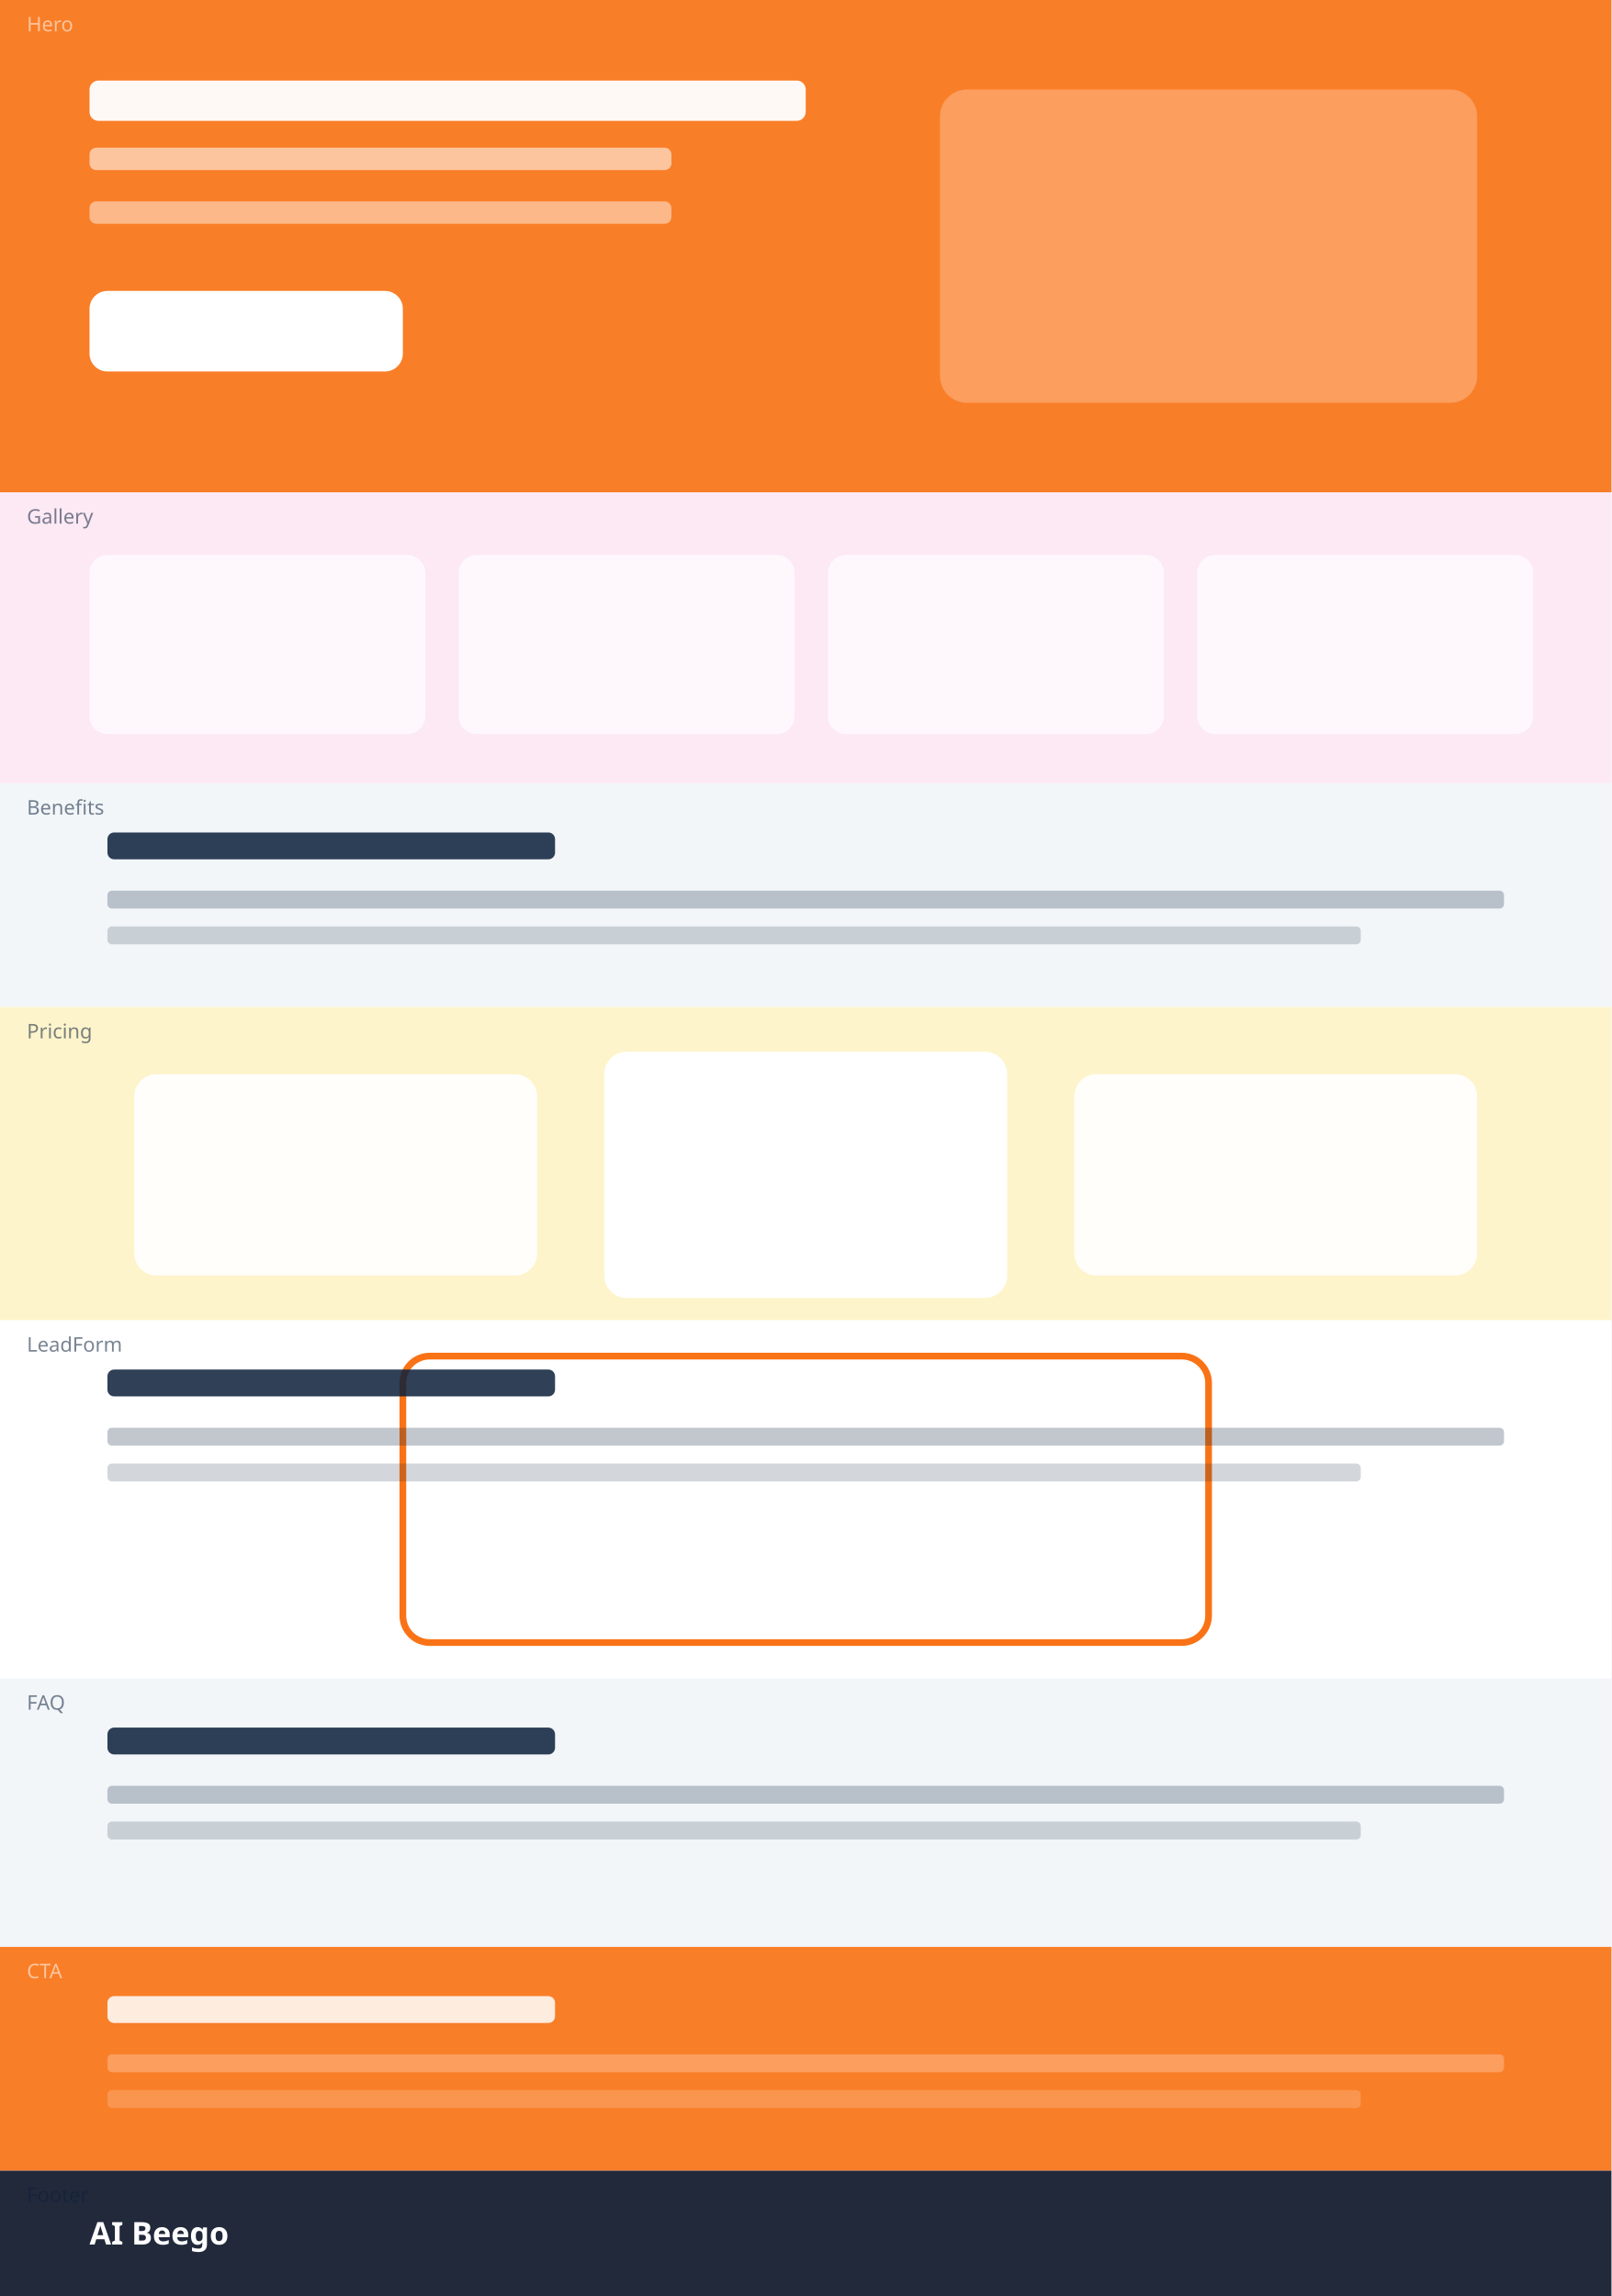
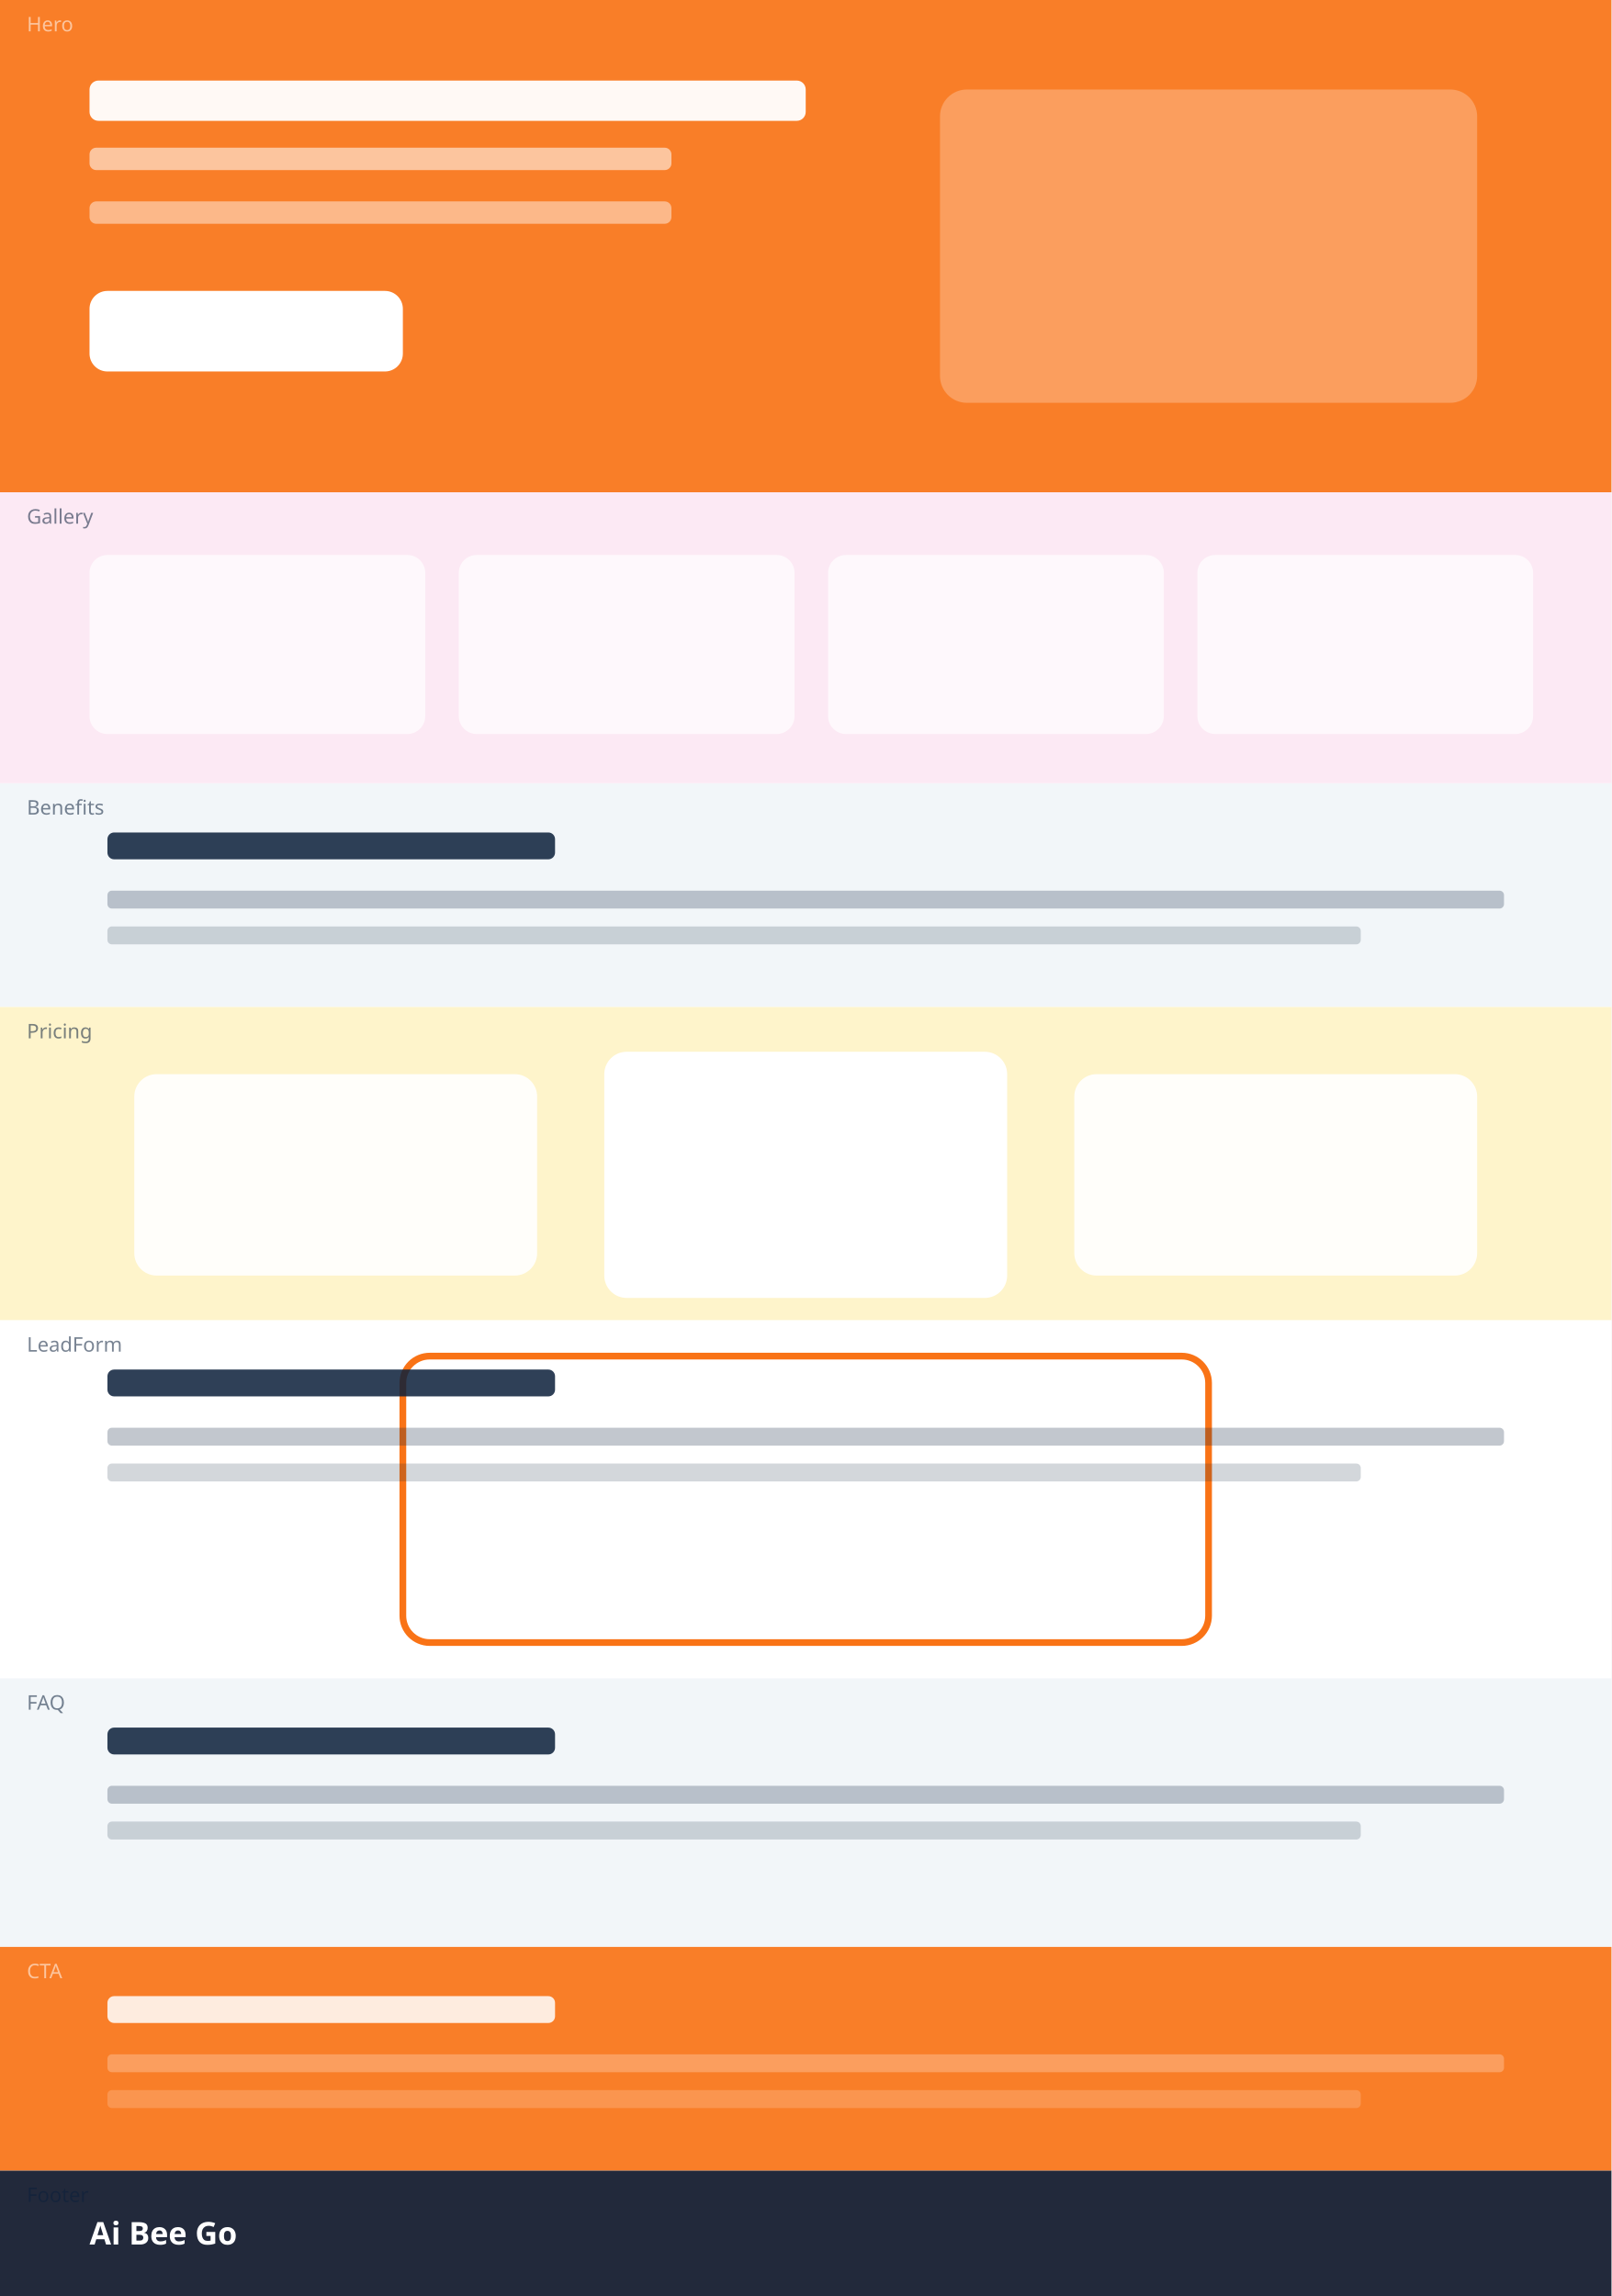
<svg xmlns="http://www.w3.org/2000/svg" width="720" height="1026" viewBox="0 0 720 1026" role="img" aria-label="Đăng ký Webinar · Gallery">
  <rect width="720" height="1026" fill="#FFFFFF" />
  <rect x="0" y="0" width="720" height="220" fill="#F97316" opacity="0.92" />
  <rect x="40" y="36" width="320" height="18" rx="4" fill="#FFFFFF" opacity="0.95" />
  <rect x="40" y="66" width="260" height="10" rx="3" fill="#FFFFFF" opacity="0.55" />
  <rect x="40" y="90" width="260" height="10" rx="3" fill="#FFFFFF" opacity="0.45" />
  <rect x="40" y="130" width="140" height="36" rx="8" fill="#FFFFFF" />
  <rect x="420" y="40" width="240" height="140" rx="12" fill="#FFFFFF" opacity="0.25" />
  <text x="12" y="14" fill="#FFFFFF" font-family="system-ui,sans-serif" font-size="9" opacity="0.55">Hero</text>
  <rect x="0" y="220" width="720" height="130" fill="#FCE7F3" opacity="0.92" />
  <rect x="40" y="248" width="150" height="80" rx="8" fill="#FFFFFF" opacity="0.7" />
  <rect x="205" y="248" width="150" height="80" rx="8" fill="#FFFFFF" opacity="0.7" />
  <rect x="370" y="248" width="150" height="80" rx="8" fill="#FFFFFF" opacity="0.7" />
  <rect x="535" y="248" width="150" height="80" rx="8" fill="#FFFFFF" opacity="0.7" />
  <text x="12" y="234" fill="#0B1F3A" font-family="system-ui,sans-serif" font-size="9" opacity="0.55">Gallery</text>
  <rect x="0" y="350" width="720" height="100" fill="#F1F5F9" opacity="0.92" />
  <rect x="48" y="372" width="200" height="12" rx="3" fill="#0B1F3A" opacity="0.85" />
  <rect x="48" y="398" width="624" height="8" rx="2" fill="#0B1F3A" opacity="0.25" />
  <rect x="48" y="414" width="560" height="8" rx="2" fill="#0B1F3A" opacity="0.18" />
  <text x="12" y="364" fill="#0B1F3A" font-family="system-ui,sans-serif" font-size="9" opacity="0.55">Benefits</text>
  <rect x="0" y="450" width="720" height="140" fill="#FEF3C7" opacity="0.92" />
  <rect x="60" y="480" width="180" height="90" rx="10" fill="#FFFFFF" opacity="0.9" />
  <rect x="270" y="470" width="180" height="110" rx="10" fill="#FFFFFF" />
  <rect x="480" y="480" width="180" height="90" rx="10" fill="#FFFFFF" opacity="0.9" />
  <text x="12" y="464" fill="#0B1F3A" font-family="system-ui,sans-serif" font-size="9" opacity="0.55">Pricing</text>
  <rect x="0" y="590" width="720" height="160" fill="#FFFFFF" opacity="1" />
  <rect x="180" y="606" width="360" height="128" rx="12" fill="#FFFFFF" stroke="#F97316" stroke-width="3" />
  <rect x="48" y="612" width="200" height="12" rx="3" fill="#0B1F3A" opacity="0.85" />
  <rect x="48" y="638" width="624" height="8" rx="2" fill="#0B1F3A" opacity="0.25" />
  <rect x="48" y="654" width="560" height="8" rx="2" fill="#0B1F3A" opacity="0.18" />
  <text x="12" y="604" fill="#0B1F3A" font-family="system-ui,sans-serif" font-size="9" opacity="0.55">LeadForm</text>
  <rect x="0" y="750" width="720" height="120" fill="#F1F5F9" opacity="0.92" />
  <rect x="48" y="772" width="200" height="12" rx="3" fill="#0B1F3A" opacity="0.85" />
  <rect x="48" y="798" width="624" height="8" rx="2" fill="#0B1F3A" opacity="0.25" />
  <rect x="48" y="814" width="560" height="8" rx="2" fill="#0B1F3A" opacity="0.18" />
  <text x="12" y="764" fill="#0B1F3A" font-family="system-ui,sans-serif" font-size="9" opacity="0.55">FAQ</text>
  <rect x="0" y="870" width="720" height="100" fill="#F97316" opacity="0.92" />
  <rect x="48" y="892" width="200" height="12" rx="3" fill="#FFFFFF" opacity="0.85" />
  <rect x="48" y="918" width="624" height="8" rx="2" fill="#FFFFFF" opacity="0.25" />
  <rect x="48" y="934" width="560" height="8" rx="2" fill="#FFFFFF" opacity="0.18" />
  <text x="12" y="884" fill="#FFFFFF" font-family="system-ui,sans-serif" font-size="9" opacity="0.55">CTA</text>
  <rect x="0" y="970" width="720" height="56" fill="#0F172A" opacity="0.92" />
-   <text x="40" y="1003" fill="#FFFFFF" font-family="system-ui,sans-serif" font-size="14" font-weight="700">AI Beego</text>
+   <text x="40" y="1003" fill="#FFFFFF" font-family="system-ui,sans-serif" font-size="14" font-weight="700">Ai Bee Go</text>
  <text x="12" y="984" fill="#0B1F3A" font-family="system-ui,sans-serif" font-size="9" opacity="0.55">Footer</text>
</svg>
